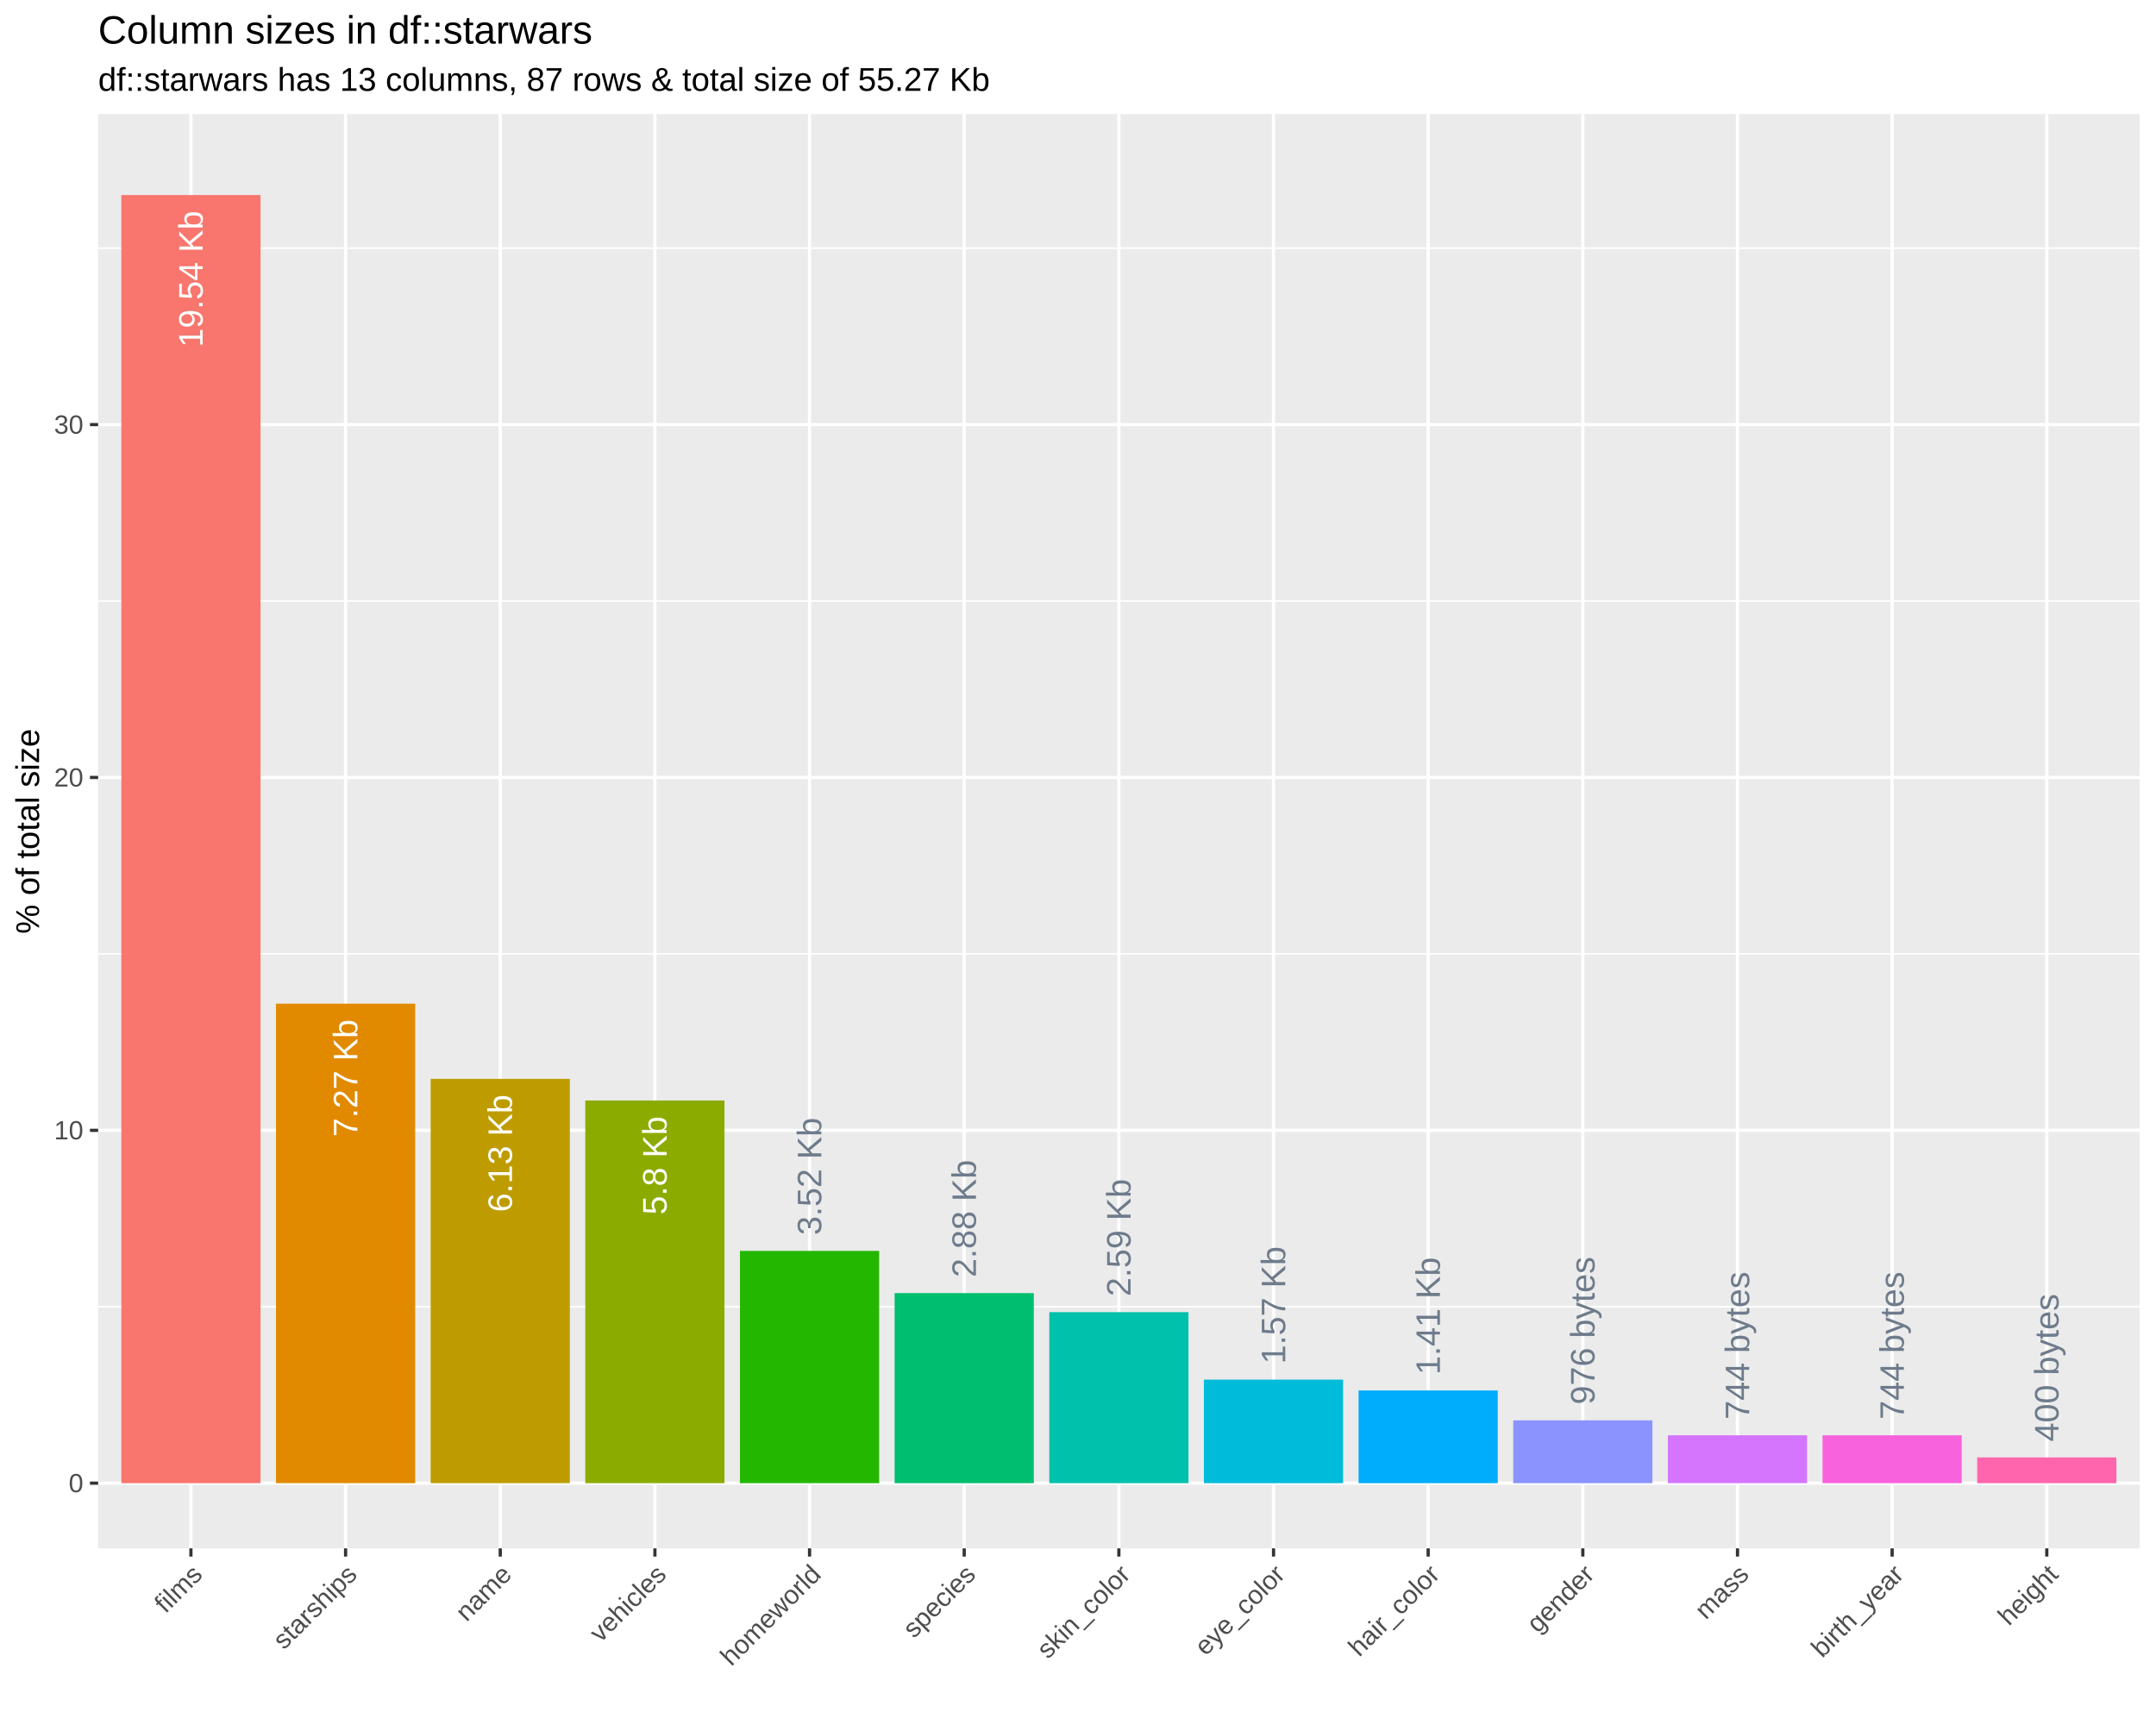
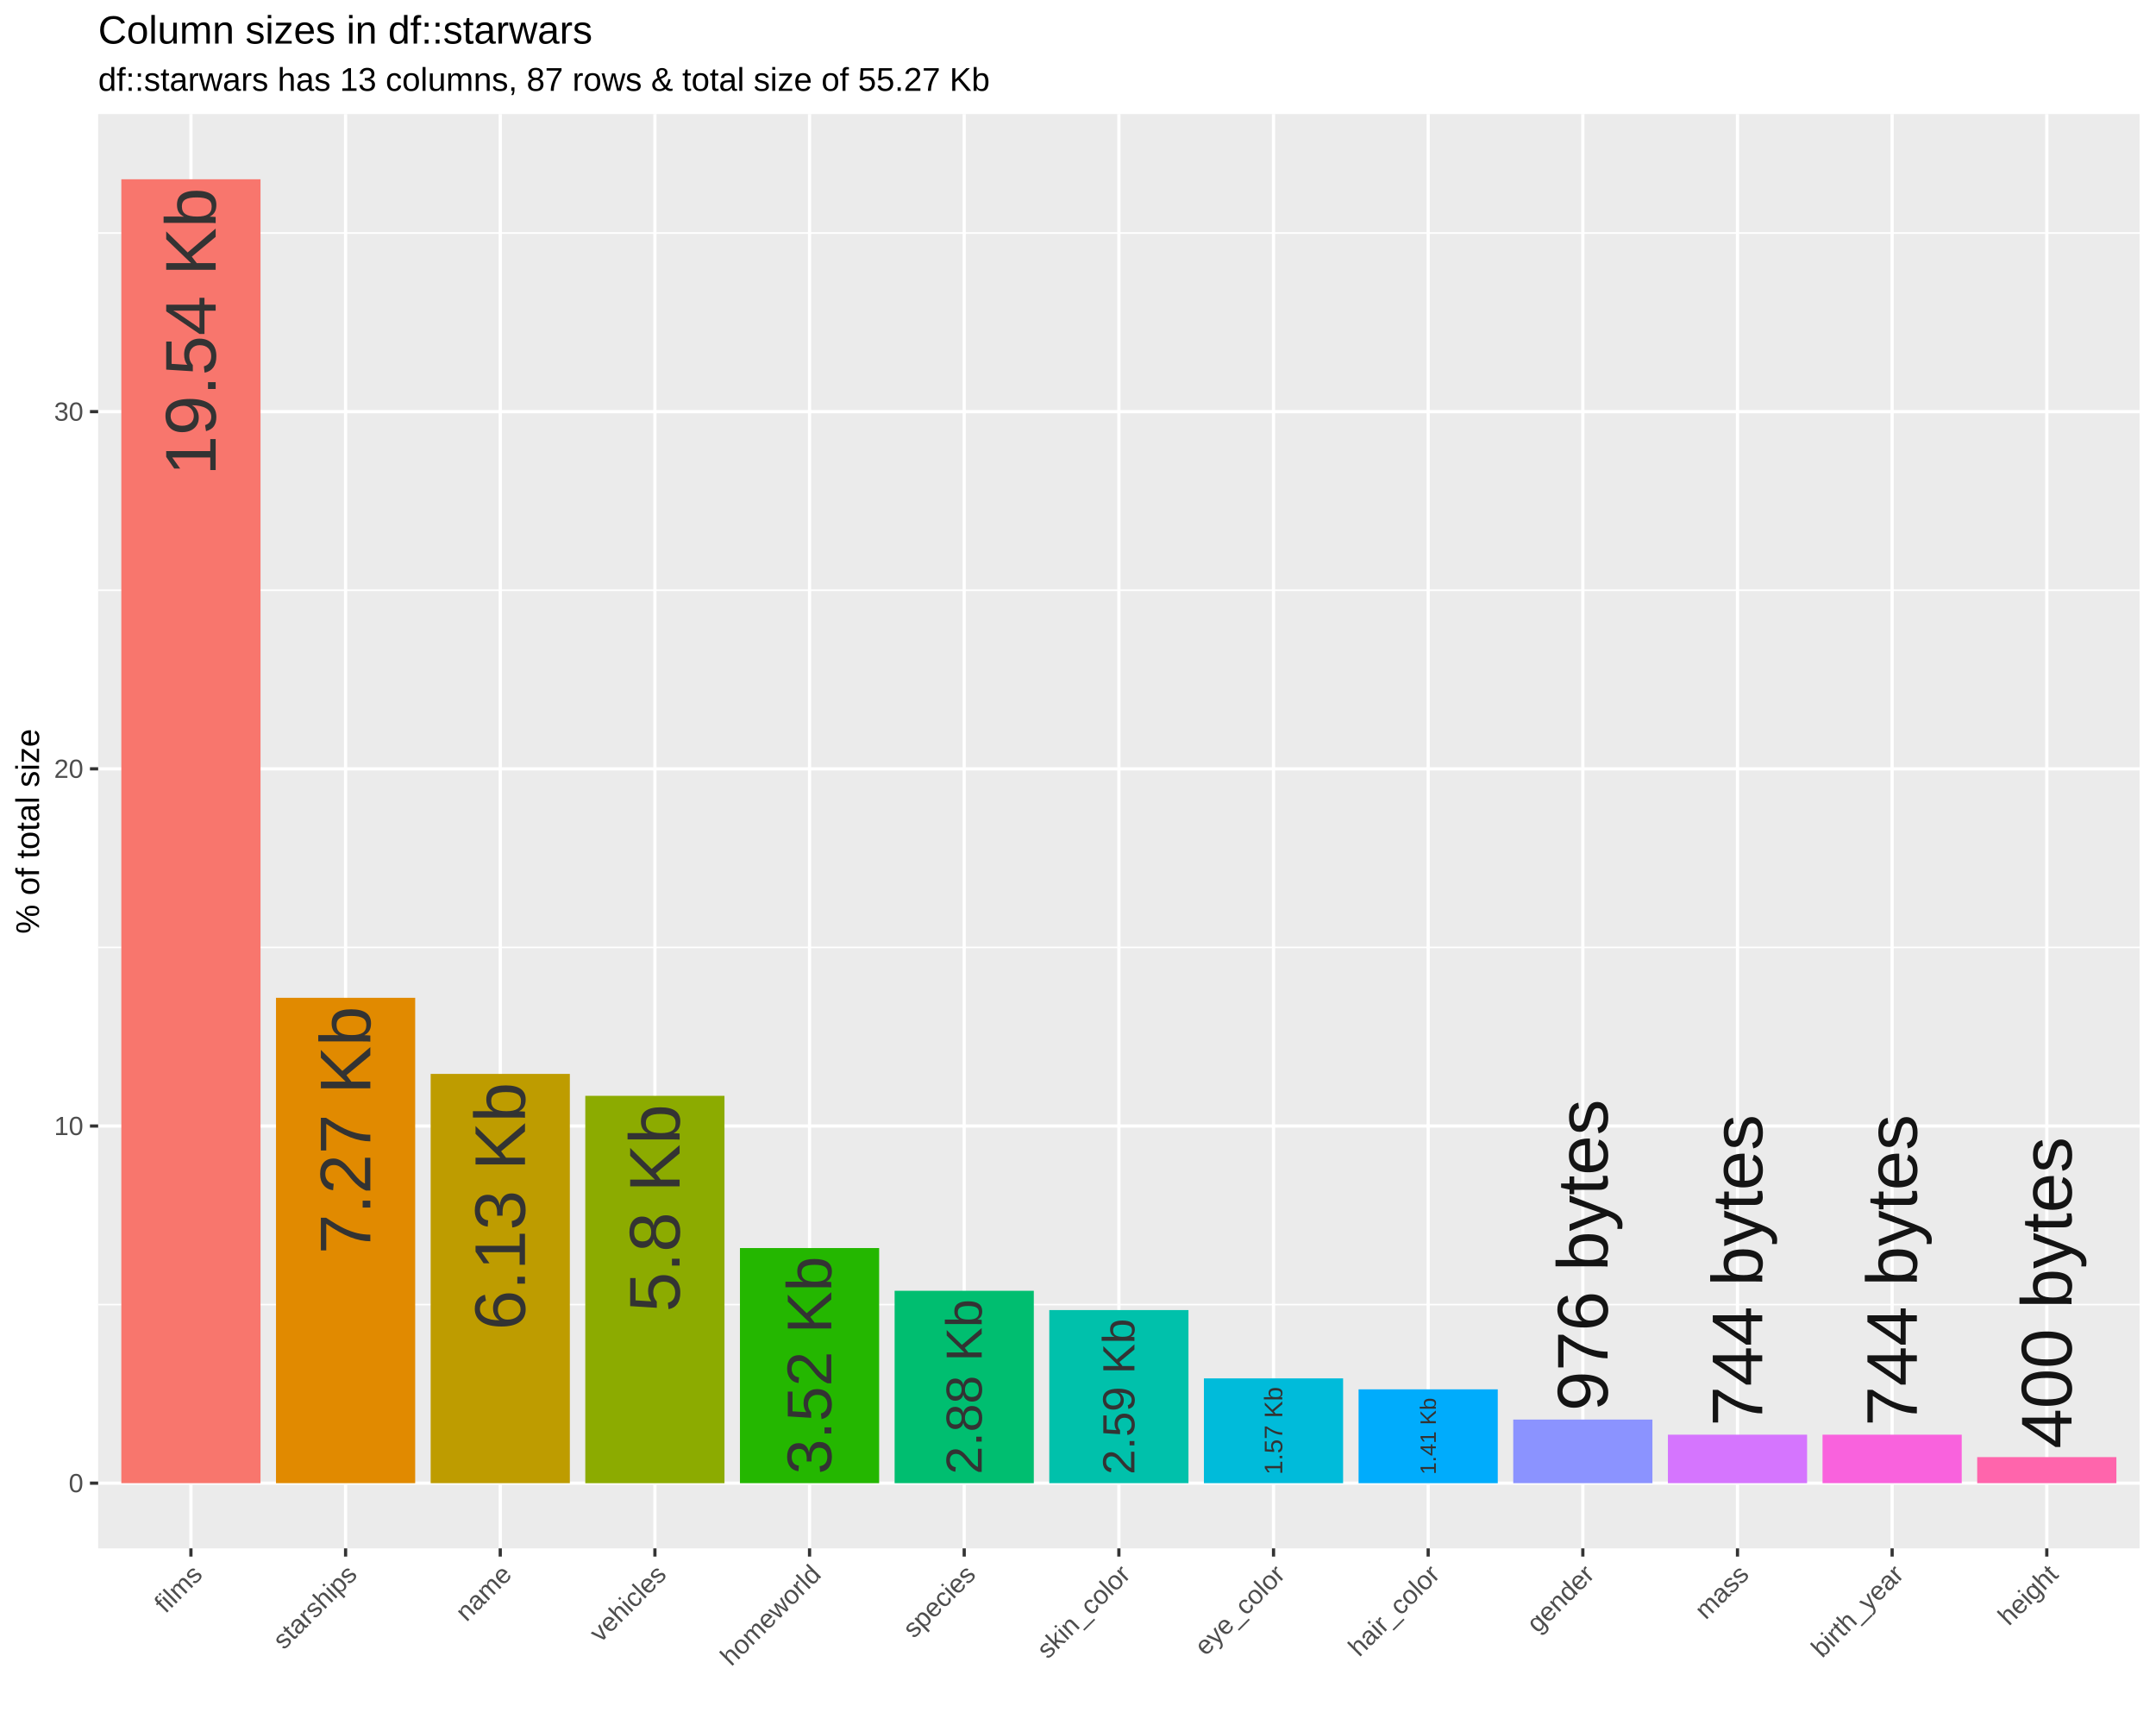
<svg xmlns="http://www.w3.org/2000/svg" viewBox="0 0 720.00 576.00">
  <defs>
    <style type="text/css">
    line, polyline, polygon, path, rect, circle {
      fill: none;
      stroke: #000000;
      stroke-linecap: round;
      stroke-linejoin: round;
      stroke-miterlimit: 10.00;
    }
  </style>
  </defs>
  <rect width="100%" height="100%" style="stroke: none; fill: #FFFFFF;" />
  <rect x="0.00" y="0.00" width="720.00" height="576.00" style="stroke-width: 1.07; stroke: #FFFFFF; fill: #FFFFFF;" />
  <defs>
    <clipPath id="cpMzIuNzh8NzE0LjUyfDUxNy4wMnwzOC4wOQ==">
      <rect x="32.78" y="38.09" width="681.74" height="478.93" />
    </clipPath>
  </defs>
  <rect x="32.78" y="38.09" width="681.74" height="478.93" style="stroke-width: 1.07; stroke: none; fill: #EBEBEB;" clip-path="url(#cpMzIuNzh8NzE0LjUyfDUxNy4wMnwzOC4wOQ==)" />
-   <polyline points="32.78,436.34 714.52,436.34 " style="stroke-width: 0.53; stroke: #FFFFFF; stroke-linecap: butt;" clip-path="url(#cpMzIuNzh8NzE0LjUyfDUxNy4wMnwzOC4wOQ==)" />
-   <polyline points="32.78,318.52 714.52,318.52 " style="stroke-width: 0.53; stroke: #FFFFFF; stroke-linecap: butt;" clip-path="url(#cpMzIuNzh8NzE0LjUyfDUxNy4wMnwzOC4wOQ==)" />
-   <polyline points="32.78,200.69 714.52,200.69 " style="stroke-width: 0.53; stroke: #FFFFFF; stroke-linecap: butt;" clip-path="url(#cpMzIuNzh8NzE0LjUyfDUxNy4wMnwzOC4wOQ==)" />
-   <polyline points="32.78,82.87 714.52,82.87 " style="stroke-width: 0.53; stroke: #FFFFFF; stroke-linecap: butt;" clip-path="url(#cpMzIuNzh8NzE0LjUyfDUxNy4wMnwzOC4wOQ==)" />
+   <polyline points="32.78,435.62 714.52,435.62 " style="stroke-width: 0.53; stroke: #FFFFFF; stroke-linecap: butt;" clip-path="url(#cpMzIuNzh8NzE0LjUyfDUxNy4wMnwzOC4wOQ==)" />
+   <polyline points="32.78,316.35 714.52,316.35 " style="stroke-width: 0.53; stroke: #FFFFFF; stroke-linecap: butt;" clip-path="url(#cpMzIuNzh8NzE0LjUyfDUxNy4wMnwzOC4wOQ==)" />
+   <polyline points="32.78,197.09 714.52,197.09 " style="stroke-width: 0.53; stroke: #FFFFFF; stroke-linecap: butt;" clip-path="url(#cpMzIuNzh8NzE0LjUyfDUxNy4wMnwzOC4wOQ==)" />
+   <polyline points="32.78,77.82 714.52,77.82 " style="stroke-width: 0.53; stroke: #FFFFFF; stroke-linecap: butt;" clip-path="url(#cpMzIuNzh8NzE0LjUyfDUxNy4wMnwzOC4wOQ==)" />
  <polyline points="32.78,495.25 714.52,495.25 " style="stroke-width: 1.07; stroke: #FFFFFF; stroke-linecap: butt;" clip-path="url(#cpMzIuNzh8NzE0LjUyfDUxNy4wMnwzOC4wOQ==)" />
-   <polyline points="32.78,377.43 714.52,377.43 " style="stroke-width: 1.07; stroke: #FFFFFF; stroke-linecap: butt;" clip-path="url(#cpMzIuNzh8NzE0LjUyfDUxNy4wMnwzOC4wOQ==)" />
-   <polyline points="32.78,259.61 714.52,259.61 " style="stroke-width: 1.07; stroke: #FFFFFF; stroke-linecap: butt;" clip-path="url(#cpMzIuNzh8NzE0LjUyfDUxNy4wMnwzOC4wOQ==)" />
-   <polyline points="32.78,141.78 714.52,141.78 " style="stroke-width: 1.07; stroke: #FFFFFF; stroke-linecap: butt;" clip-path="url(#cpMzIuNzh8NzE0LjUyfDUxNy4wMnwzOC4wOQ==)" />
+   <polyline points="32.78,375.99 714.52,375.99 " style="stroke-width: 1.07; stroke: #FFFFFF; stroke-linecap: butt;" clip-path="url(#cpMzIuNzh8NzE0LjUyfDUxNy4wMnwzOC4wOQ==)" />
+   <polyline points="32.78,256.72 714.52,256.72 " style="stroke-width: 1.07; stroke: #FFFFFF; stroke-linecap: butt;" clip-path="url(#cpMzIuNzh8NzE0LjUyfDUxNy4wMnwzOC4wOQ==)" />
+   <polyline points="32.78,137.45 714.52,137.45 " style="stroke-width: 1.07; stroke: #FFFFFF; stroke-linecap: butt;" clip-path="url(#cpMzIuNzh8NzE0LjUyfDUxNy4wMnwzOC4wOQ==)" />
  <polyline points="63.76,517.02 63.76,38.09 " style="stroke-width: 1.07; stroke: #FFFFFF; stroke-linecap: butt;" clip-path="url(#cpMzIuNzh8NzE0LjUyfDUxNy4wMnwzOC4wOQ==)" />
  <polyline points="115.41,517.02 115.41,38.09 " style="stroke-width: 1.07; stroke: #FFFFFF; stroke-linecap: butt;" clip-path="url(#cpMzIuNzh8NzE0LjUyfDUxNy4wMnwzOC4wOQ==)" />
  <polyline points="167.06,517.02 167.06,38.09 " style="stroke-width: 1.07; stroke: #FFFFFF; stroke-linecap: butt;" clip-path="url(#cpMzIuNzh8NzE0LjUyfDUxNy4wMnwzOC4wOQ==)" />
  <polyline points="218.71,517.02 218.71,38.09 " style="stroke-width: 1.07; stroke: #FFFFFF; stroke-linecap: butt;" clip-path="url(#cpMzIuNzh8NzE0LjUyfDUxNy4wMnwzOC4wOQ==)" />
  <polyline points="270.35,517.02 270.35,38.09 " style="stroke-width: 1.07; stroke: #FFFFFF; stroke-linecap: butt;" clip-path="url(#cpMzIuNzh8NzE0LjUyfDUxNy4wMnwzOC4wOQ==)" />
  <polyline points="322.00,517.02 322.00,38.09 " style="stroke-width: 1.07; stroke: #FFFFFF; stroke-linecap: butt;" clip-path="url(#cpMzIuNzh8NzE0LjUyfDUxNy4wMnwzOC4wOQ==)" />
  <polyline points="373.65,517.02 373.65,38.09 " style="stroke-width: 1.07; stroke: #FFFFFF; stroke-linecap: butt;" clip-path="url(#cpMzIuNzh8NzE0LjUyfDUxNy4wMnwzOC4wOQ==)" />
  <polyline points="425.30,517.02 425.30,38.09 " style="stroke-width: 1.07; stroke: #FFFFFF; stroke-linecap: butt;" clip-path="url(#cpMzIuNzh8NzE0LjUyfDUxNy4wMnwzOC4wOQ==)" />
  <polyline points="476.94,517.02 476.94,38.09 " style="stroke-width: 1.07; stroke: #FFFFFF; stroke-linecap: butt;" clip-path="url(#cpMzIuNzh8NzE0LjUyfDUxNy4wMnwzOC4wOQ==)" />
  <polyline points="528.59,517.02 528.59,38.09 " style="stroke-width: 1.07; stroke: #FFFFFF; stroke-linecap: butt;" clip-path="url(#cpMzIuNzh8NzE0LjUyfDUxNy4wMnwzOC4wOQ==)" />
  <polyline points="580.24,517.02 580.24,38.09 " style="stroke-width: 1.07; stroke: #FFFFFF; stroke-linecap: butt;" clip-path="url(#cpMzIuNzh8NzE0LjUyfDUxNy4wMnwzOC4wOQ==)" />
  <polyline points="631.88,517.02 631.88,38.09 " style="stroke-width: 1.07; stroke: #FFFFFF; stroke-linecap: butt;" clip-path="url(#cpMzIuNzh8NzE0LjUyfDUxNy4wMnwzOC4wOQ==)" />
  <polyline points="683.53,517.02 683.53,38.09 " style="stroke-width: 1.07; stroke: #FFFFFF; stroke-linecap: butt;" clip-path="url(#cpMzIuNzh8NzE0LjUyfDUxNy4wMnwzOC4wOQ==)" />
-   <rect x="40.52" y="65.13" width="46.48" height="430.12" style="stroke-width: 1.07; stroke: none; stroke-linecap: square; stroke-linejoin: miter; fill: #F8766D;" clip-path="url(#cpMzIuNzh8NzE0LjUyfDUxNy4wMnwzOC4wOQ==)" />
-   <rect x="92.17" y="335.14" width="46.48" height="160.11" style="stroke-width: 1.07; stroke: none; stroke-linecap: square; stroke-linejoin: miter; fill: #E18A00;" clip-path="url(#cpMzIuNzh8NzE0LjUyfDUxNy4wMnwzOC4wOQ==)" />
-   <rect x="143.82" y="360.25" width="46.48" height="135.00" style="stroke-width: 1.07; stroke: none; stroke-linecap: square; stroke-linejoin: miter; fill: #BE9C00;" clip-path="url(#cpMzIuNzh8NzE0LjUyfDUxNy4wMnwzOC4wOQ==)" />
-   <rect x="195.46" y="367.47" width="46.48" height="127.78" style="stroke-width: 1.07; stroke: none; stroke-linecap: square; stroke-linejoin: miter; fill: #8CAB00;" clip-path="url(#cpMzIuNzh8NzE0LjUyfDUxNy4wMnwzOC4wOQ==)" />
-   <rect x="247.11" y="417.69" width="46.48" height="77.56" style="stroke-width: 1.07; stroke: none; stroke-linecap: square; stroke-linejoin: miter; fill: #24B700;" clip-path="url(#cpMzIuNzh8NzE0LjUyfDUxNy4wMnwzOC4wOQ==)" />
-   <rect x="298.76" y="431.79" width="46.48" height="63.46" style="stroke-width: 1.07; stroke: none; stroke-linecap: square; stroke-linejoin: miter; fill: #00BE70;" clip-path="url(#cpMzIuNzh8NzE0LjUyfDUxNy4wMnwzOC4wOQ==)" />
-   <rect x="350.41" y="438.15" width="46.48" height="57.10" style="stroke-width: 1.07; stroke: none; stroke-linecap: square; stroke-linejoin: miter; fill: #00C1AB;" clip-path="url(#cpMzIuNzh8NzE0LjUyfDUxNy4wMnwzOC4wOQ==)" />
-   <rect x="402.05" y="460.68" width="46.48" height="34.57" style="stroke-width: 1.07; stroke: none; stroke-linecap: square; stroke-linejoin: miter; fill: #00BBDA;" clip-path="url(#cpMzIuNzh8NzE0LjUyfDUxNy4wMnwzOC4wOQ==)" />
-   <rect x="453.70" y="464.29" width="46.48" height="30.96" style="stroke-width: 1.07; stroke: none; stroke-linecap: square; stroke-linejoin: miter; fill: #00ACFC;" clip-path="url(#cpMzIuNzh8NzE0LjUyfDUxNy4wMnwzOC4wOQ==)" />
-   <rect x="505.35" y="474.27" width="46.48" height="20.98" style="stroke-width: 1.07; stroke: none; stroke-linecap: square; stroke-linejoin: miter; fill: #8B93FF;" clip-path="url(#cpMzIuNzh8NzE0LjUyfDUxNy4wMnwzOC4wOQ==)" />
-   <rect x="557.00" y="479.26" width="46.48" height="15.99" style="stroke-width: 1.07; stroke: none; stroke-linecap: square; stroke-linejoin: miter; fill: #D575FE;" clip-path="url(#cpMzIuNzh8NzE0LjUyfDUxNy4wMnwzOC4wOQ==)" />
-   <rect x="608.64" y="479.26" width="46.48" height="15.99" style="stroke-width: 1.07; stroke: none; stroke-linecap: square; stroke-linejoin: miter; fill: #F962DD;" clip-path="url(#cpMzIuNzh8NzE0LjUyfDUxNy4wMnwzOC4wOQ==)" />
-   <rect x="660.29" y="486.65" width="46.48" height="8.60" style="stroke-width: 1.07; stroke: none; stroke-linecap: square; stroke-linejoin: miter; fill: #FF65AC;" clip-path="url(#cpMzIuNzh8NzE0LjUyfDUxNy4wMnwzOC4wOQ==)" />
+   <rect x="40.52" y="59.86" width="46.48" height="435.39" style="stroke-width: 1.07; stroke: none; stroke-linecap: square; stroke-linejoin: miter; fill: #F8766D;" clip-path="url(#cpMzIuNzh8NzE0LjUyfDUxNy4wMnwzOC4wOQ==)" />
+   <rect x="92.17" y="333.18" width="46.48" height="162.07" style="stroke-width: 1.07; stroke: none; stroke-linecap: square; stroke-linejoin: miter; fill: #E18A00;" clip-path="url(#cpMzIuNzh8NzE0LjUyfDUxNy4wMnwzOC4wOQ==)" />
+   <rect x="143.82" y="358.59" width="46.48" height="136.66" style="stroke-width: 1.07; stroke: none; stroke-linecap: square; stroke-linejoin: miter; fill: #BE9C00;" clip-path="url(#cpMzIuNzh8NzE0LjUyfDUxNy4wMnwzOC4wOQ==)" />
+   <rect x="195.46" y="365.91" width="46.48" height="129.35" style="stroke-width: 1.07; stroke: none; stroke-linecap: square; stroke-linejoin: miter; fill: #8CAB00;" clip-path="url(#cpMzIuNzh8NzE0LjUyfDUxNy4wMnwzOC4wOQ==)" />
+   <rect x="247.11" y="416.74" width="46.48" height="78.51" style="stroke-width: 1.07; stroke: none; stroke-linecap: square; stroke-linejoin: miter; fill: #24B700;" clip-path="url(#cpMzIuNzh8NzE0LjUyfDUxNy4wMnwzOC4wOQ==)" />
+   <rect x="298.76" y="431.01" width="46.48" height="64.24" style="stroke-width: 1.07; stroke: none; stroke-linecap: square; stroke-linejoin: miter; fill: #00BE70;" clip-path="url(#cpMzIuNzh8NzE0LjUyfDUxNy4wMnwzOC4wOQ==)" />
+   <rect x="350.41" y="437.45" width="46.48" height="57.80" style="stroke-width: 1.07; stroke: none; stroke-linecap: square; stroke-linejoin: miter; fill: #00C1AB;" clip-path="url(#cpMzIuNzh8NzE0LjUyfDUxNy4wMnwzOC4wOQ==)" />
+   <rect x="402.05" y="460.26" width="46.48" height="34.99" style="stroke-width: 1.07; stroke: none; stroke-linecap: square; stroke-linejoin: miter; fill: #00BBDA;" clip-path="url(#cpMzIuNzh8NzE0LjUyfDUxNy4wMnwzOC4wOQ==)" />
+   <rect x="453.70" y="463.92" width="46.48" height="31.34" style="stroke-width: 1.07; stroke: none; stroke-linecap: square; stroke-linejoin: miter; fill: #00ACFC;" clip-path="url(#cpMzIuNzh8NzE0LjUyfDUxNy4wMnwzOC4wOQ==)" />
+   <rect x="505.35" y="474.01" width="46.48" height="21.24" style="stroke-width: 1.07; stroke: none; stroke-linecap: square; stroke-linejoin: miter; fill: #8B93FF;" clip-path="url(#cpMzIuNzh8NzE0LjUyfDUxNy4wMnwzOC4wOQ==)" />
+   <rect x="557.00" y="479.06" width="46.48" height="16.19" style="stroke-width: 1.07; stroke: none; stroke-linecap: square; stroke-linejoin: miter; fill: #D575FE;" clip-path="url(#cpMzIuNzh8NzE0LjUyfDUxNy4wMnwzOC4wOQ==)" />
+   <rect x="608.64" y="479.06" width="46.48" height="16.19" style="stroke-width: 1.07; stroke: none; stroke-linecap: square; stroke-linejoin: miter; fill: #F962DD;" clip-path="url(#cpMzIuNzh8NzE0LjUyfDUxNy4wMnwzOC4wOQ==)" />
+   <rect x="660.29" y="486.55" width="46.48" height="8.70" style="stroke-width: 1.07; stroke: none; stroke-linecap: square; stroke-linejoin: miter; fill: #FF65AC;" clip-path="url(#cpMzIuNzh8NzE0LjUyfDUxNy4wMnwzOC4wOQ==)" />
  <g clip-path="url(#cpMzIuNzh8NzE0LjUyfDUxNy4wMnwzOC4wOQ==)">
-     <text transform="translate(67.68,115.95) rotate(-90)" style="font-size: 11.38px; fill: #FFFFFF; font-family: Liberation Sans;" textLength="45.55px" lengthAdjust="spacingAndGlyphs">19.54 Kb</text>
+     <text transform="translate(72.02,158.78) rotate(-90)" style="font-size: 24.00px; fill: #333333; font-family: Liberation Sans;" textLength="96.08px" lengthAdjust="spacingAndGlyphs">19.54 Kb</text>
  </g>
  <g clip-path="url(#cpMzIuNzh8NzE0LjUyfDUxNy4wMnwzOC4wOQ==)">
-     <text transform="translate(119.33,379.63) rotate(-90)" style="font-size: 11.38px; fill: #FFFFFF; font-family: Liberation Sans;" textLength="39.22px" lengthAdjust="spacingAndGlyphs">7.27 Kb</text>
+     <text transform="translate(123.67,418.75) rotate(-90)" style="font-size: 24.00px; fill: #333333; font-family: Liberation Sans;" textLength="82.73px" lengthAdjust="spacingAndGlyphs">7.27 Kb</text>
  </g>
  <g clip-path="url(#cpMzIuNzh8NzE0LjUyfDUxNy4wMnwzOC4wOQ==)">
-     <text transform="translate(170.97,404.74) rotate(-90)" style="font-size: 11.38px; fill: #FFFFFF; font-family: Liberation Sans;" textLength="39.22px" lengthAdjust="spacingAndGlyphs">6.13 Kb</text>
+     <text transform="translate(175.32,444.16) rotate(-90)" style="font-size: 24.00px; fill: #333333; font-family: Liberation Sans;" textLength="82.73px" lengthAdjust="spacingAndGlyphs">6.13 Kb</text>
  </g>
  <g clip-path="url(#cpMzIuNzh8NzE0LjUyfDUxNy4wMnwzOC4wOQ==)">
-     <text transform="translate(222.62,405.63) rotate(-90)" style="font-size: 11.38px; fill: #FFFFFF; font-family: Liberation Sans;" textLength="32.89px" lengthAdjust="spacingAndGlyphs">5.8 Kb</text>
+     <text transform="translate(226.96,438.13) rotate(-90)" style="font-size: 24.00px; fill: #333333; font-family: Liberation Sans;" textLength="69.39px" lengthAdjust="spacingAndGlyphs">5.8 Kb</text>
  </g>
  <g clip-path="url(#cpMzIuNzh8NzE0LjUyfDUxNy4wMnwzOC4wOQ==)">
-     <text transform="translate(274.27,412.42) rotate(-90)" style="font-size: 11.38px; fill: #6E7B8B; font-family: Liberation Sans;" textLength="39.22px" lengthAdjust="spacingAndGlyphs">3.52 Kb</text>
+     <text transform="translate(277.61,492.31) rotate(-90)" style="font-size: 21.12px; fill: #333333; font-family: Liberation Sans;" textLength="72.73px" lengthAdjust="spacingAndGlyphs">3.52 Kb</text>
  </g>
  <g clip-path="url(#cpMzIuNzh8NzE0LjUyfDUxNy4wMnwzOC4wOQ==)">
-     <text transform="translate(325.91,426.52) rotate(-90)" style="font-size: 11.38px; fill: #6E7B8B; font-family: Liberation Sans;" textLength="39.22px" lengthAdjust="spacingAndGlyphs">2.88 Kb</text>
+     <text transform="translate(327.84,492.35) rotate(-90)" style="font-size: 16.98px; fill: #333333; font-family: Liberation Sans;" textLength="58.50px" lengthAdjust="spacingAndGlyphs">2.88 Kb</text>
  </g>
  <g clip-path="url(#cpMzIuNzh8NzE0LjUyfDUxNy4wMnwzOC4wOQ==)">
-     <text transform="translate(377.56,432.89) rotate(-90)" style="font-size: 11.38px; fill: #6E7B8B; font-family: Liberation Sans;" textLength="39.22px" lengthAdjust="spacingAndGlyphs">2.59 Kb</text>
+     <text transform="translate(378.84,492.40) rotate(-90)" style="font-size: 15.11px; fill: #333333; font-family: Liberation Sans;" textLength="52.11px" lengthAdjust="spacingAndGlyphs">2.59 Kb</text>
  </g>
  <g clip-path="url(#cpMzIuNzh8NzE0LjUyfDUxNy4wMnwzOC4wOQ==)">
-     <text transform="translate(429.21,455.41) rotate(-90)" style="font-size: 11.38px; fill: #6E7B8B; font-family: Liberation Sans;" textLength="39.22px" lengthAdjust="spacingAndGlyphs">1.57 Kb</text>
+     <text transform="translate(428.22,492.42) rotate(-90)" style="font-size: 8.50px; fill: #333333; font-family: Liberation Sans;" textLength="29.33px" lengthAdjust="spacingAndGlyphs">1.57 Kb</text>
  </g>
  <g clip-path="url(#cpMzIuNzh8NzE0LjUyfDUxNy4wMnwzOC4wOQ==)">
-     <text transform="translate(480.86,459.03) rotate(-90)" style="font-size: 11.38px; fill: #6E7B8B; font-family: Liberation Sans;" textLength="39.22px" lengthAdjust="spacingAndGlyphs">1.41 Kb</text>
+     <text transform="translate(479.50,492.39) rotate(-90)" style="font-size: 7.44px; fill: #333333; font-family: Liberation Sans;" textLength="25.64px" lengthAdjust="spacingAndGlyphs">1.41 Kb</text>
  </g>
  <g clip-path="url(#cpMzIuNzh8NzE0LjUyfDUxNy4wMnwzOC4wOQ==)">
-     <text transform="translate(532.50,469.00) rotate(-90)" style="font-size: 11.38px; fill: #6E7B8B; font-family: Liberation Sans;" textLength="49.33px" lengthAdjust="spacingAndGlyphs">976 bytes</text>
+     <text transform="translate(536.85,471.18) rotate(-90)" style="font-size: 24.00px; fill: #141414; font-family: Liberation Sans;" textLength="104.06px" lengthAdjust="spacingAndGlyphs">976 bytes</text>
  </g>
  <g clip-path="url(#cpMzIuNzh8NzE0LjUyfDUxNy4wMnwzOC4wOQ==)">
-     <text transform="translate(584.15,473.99) rotate(-90)" style="font-size: 11.38px; fill: #6E7B8B; font-family: Liberation Sans;" textLength="49.33px" lengthAdjust="spacingAndGlyphs">744 bytes</text>
+     <text transform="translate(588.50,476.23) rotate(-90)" style="font-size: 24.00px; fill: #141414; font-family: Liberation Sans;" textLength="104.06px" lengthAdjust="spacingAndGlyphs">744 bytes</text>
  </g>
  <g clip-path="url(#cpMzIuNzh8NzE0LjUyfDUxNy4wMnwzOC4wOQ==)">
-     <text transform="translate(635.80,473.99) rotate(-90)" style="font-size: 11.38px; fill: #6E7B8B; font-family: Liberation Sans;" textLength="49.33px" lengthAdjust="spacingAndGlyphs">744 bytes</text>
+     <text transform="translate(640.14,476.23) rotate(-90)" style="font-size: 24.00px; fill: #141414; font-family: Liberation Sans;" textLength="104.06px" lengthAdjust="spacingAndGlyphs">744 bytes</text>
  </g>
  <g clip-path="url(#cpMzIuNzh8NzE0LjUyfDUxNy4wMnwzOC4wOQ==)">
-     <text transform="translate(687.45,481.38) rotate(-90)" style="font-size: 11.38px; fill: #6E7B8B; font-family: Liberation Sans;" textLength="49.33px" lengthAdjust="spacingAndGlyphs">400 bytes</text>
+     <text transform="translate(691.79,483.71) rotate(-90)" style="font-size: 24.00px; fill: #141414; font-family: Liberation Sans;" textLength="104.06px" lengthAdjust="spacingAndGlyphs">400 bytes</text>
  </g>
  <defs>
    <clipPath id="cpMC4wMHw3MjAuMDB8NTc2LjAwfDAuMDA=">
      <rect x="0.00" y="0.00" width="720.00" height="576.00" />
    </clipPath>
  </defs>
  <g clip-path="url(#cpMC4wMHw3MjAuMDB8NTc2LjAwfDAuMDA=)">
    <text x="22.95" y="498.27" style="font-size: 8.80px; fill: #4D4D4D; font-family: Liberation Sans;" textLength="4.89px" lengthAdjust="spacingAndGlyphs">0</text>
  </g>
  <g clip-path="url(#cpMC4wMHw3MjAuMDB8NTc2LjAwfDAuMDA=)">
-     <text x="18.06" y="380.45" style="font-size: 8.80px; fill: #4D4D4D; font-family: Liberation Sans;" textLength="9.78px" lengthAdjust="spacingAndGlyphs">10</text>
+     <text x="18.06" y="379.01" style="font-size: 8.80px; fill: #4D4D4D; font-family: Liberation Sans;" textLength="9.78px" lengthAdjust="spacingAndGlyphs">10</text>
  </g>
  <g clip-path="url(#cpMC4wMHw3MjAuMDB8NTc2LjAwfDAuMDA=)">
-     <text x="18.06" y="262.63" style="font-size: 8.80px; fill: #4D4D4D; font-family: Liberation Sans;" textLength="9.78px" lengthAdjust="spacingAndGlyphs">20</text>
+     <text x="18.06" y="259.74" style="font-size: 8.80px; fill: #4D4D4D; font-family: Liberation Sans;" textLength="9.78px" lengthAdjust="spacingAndGlyphs">20</text>
  </g>
  <g clip-path="url(#cpMC4wMHw3MjAuMDB8NTc2LjAwfDAuMDA=)">
-     <text x="18.06" y="144.81" style="font-size: 8.80px; fill: #4D4D4D; font-family: Liberation Sans;" textLength="9.78px" lengthAdjust="spacingAndGlyphs">30</text>
+     <text x="18.06" y="140.48" style="font-size: 8.80px; fill: #4D4D4D; font-family: Liberation Sans;" textLength="9.78px" lengthAdjust="spacingAndGlyphs">30</text>
  </g>
  <polyline points="30.04,495.25 32.78,495.25 " style="stroke-width: 1.07; stroke: #333333; stroke-linecap: butt;" clip-path="url(#cpMC4wMHw3MjAuMDB8NTc2LjAwfDAuMDA=)" />
-   <polyline points="30.04,377.43 32.78,377.43 " style="stroke-width: 1.07; stroke: #333333; stroke-linecap: butt;" clip-path="url(#cpMC4wMHw3MjAuMDB8NTc2LjAwfDAuMDA=)" />
-   <polyline points="30.04,259.61 32.78,259.61 " style="stroke-width: 1.07; stroke: #333333; stroke-linecap: butt;" clip-path="url(#cpMC4wMHw3MjAuMDB8NTc2LjAwfDAuMDA=)" />
-   <polyline points="30.04,141.78 32.78,141.78 " style="stroke-width: 1.07; stroke: #333333; stroke-linecap: butt;" clip-path="url(#cpMC4wMHw3MjAuMDB8NTc2LjAwfDAuMDA=)" />
+   <polyline points="30.04,375.99 32.78,375.99 " style="stroke-width: 1.07; stroke: #333333; stroke-linecap: butt;" clip-path="url(#cpMC4wMHw3MjAuMDB8NTc2LjAwfDAuMDA=)" />
+   <polyline points="30.04,256.72 32.78,256.72 " style="stroke-width: 1.07; stroke: #333333; stroke-linecap: butt;" clip-path="url(#cpMC4wMHw3MjAuMDB8NTc2LjAwfDAuMDA=)" />
+   <polyline points="30.04,137.45 32.78,137.45 " style="stroke-width: 1.07; stroke: #333333; stroke-linecap: butt;" clip-path="url(#cpMC4wMHw3MjAuMDB8NTc2LjAwfDAuMDA=)" />
  <polyline points="63.76,519.76 63.76,517.02 " style="stroke-width: 1.07; stroke: #333333; stroke-linecap: butt;" clip-path="url(#cpMC4wMHw3MjAuMDB8NTc2LjAwfDAuMDA=)" />
  <polyline points="115.41,519.76 115.41,517.02 " style="stroke-width: 1.07; stroke: #333333; stroke-linecap: butt;" clip-path="url(#cpMC4wMHw3MjAuMDB8NTc2LjAwfDAuMDA=)" />
  <polyline points="167.06,519.76 167.06,517.02 " style="stroke-width: 1.07; stroke: #333333; stroke-linecap: butt;" clip-path="url(#cpMC4wMHw3MjAuMDB8NTc2LjAwfDAuMDA=)" />
  <polyline points="218.71,519.76 218.71,517.02 " style="stroke-width: 1.07; stroke: #333333; stroke-linecap: butt;" clip-path="url(#cpMC4wMHw3MjAuMDB8NTc2LjAwfDAuMDA=)" />
  <polyline points="270.35,519.76 270.35,517.02 " style="stroke-width: 1.07; stroke: #333333; stroke-linecap: butt;" clip-path="url(#cpMC4wMHw3MjAuMDB8NTc2LjAwfDAuMDA=)" />
  <polyline points="322.00,519.76 322.00,517.02 " style="stroke-width: 1.07; stroke: #333333; stroke-linecap: butt;" clip-path="url(#cpMC4wMHw3MjAuMDB8NTc2LjAwfDAuMDA=)" />
  <polyline points="373.65,519.76 373.65,517.02 " style="stroke-width: 1.07; stroke: #333333; stroke-linecap: butt;" clip-path="url(#cpMC4wMHw3MjAuMDB8NTc2LjAwfDAuMDA=)" />
  <polyline points="425.30,519.76 425.30,517.02 " style="stroke-width: 1.07; stroke: #333333; stroke-linecap: butt;" clip-path="url(#cpMC4wMHw3MjAuMDB8NTc2LjAwfDAuMDA=)" />
  <polyline points="476.94,519.76 476.94,517.02 " style="stroke-width: 1.07; stroke: #333333; stroke-linecap: butt;" clip-path="url(#cpMC4wMHw3MjAuMDB8NTc2LjAwfDAuMDA=)" />
  <polyline points="528.59,519.76 528.59,517.02 " style="stroke-width: 1.07; stroke: #333333; stroke-linecap: butt;" clip-path="url(#cpMC4wMHw3MjAuMDB8NTc2LjAwfDAuMDA=)" />
  <polyline points="580.24,519.76 580.24,517.02 " style="stroke-width: 1.07; stroke: #333333; stroke-linecap: butt;" clip-path="url(#cpMC4wMHw3MjAuMDB8NTc2LjAwfDAuMDA=)" />
  <polyline points="631.88,519.76 631.88,517.02 " style="stroke-width: 1.07; stroke: #333333; stroke-linecap: butt;" clip-path="url(#cpMC4wMHw3MjAuMDB8NTc2LjAwfDAuMDA=)" />
  <polyline points="683.53,519.76 683.53,517.02 " style="stroke-width: 1.07; stroke: #333333; stroke-linecap: butt;" clip-path="url(#cpMC4wMHw3MjAuMDB8NTc2LjAwfDAuMDA=)" />
  <g clip-path="url(#cpMC4wMHw3MjAuMDB8NTc2LjAwfDAuMDA=)">
    <text transform="translate(55.26,539.01) rotate(-45)" style="font-size: 8.80px; fill: #4D4D4D; font-family: Liberation Sans;" textLength="18.08px" lengthAdjust="spacingAndGlyphs">films</text>
  </g>
  <g clip-path="url(#cpMC4wMHw3MjAuMDB8NTc2LjAwfDAuMDA=)">
    <text transform="translate(94.79,551.12) rotate(-45)" style="font-size: 8.80px; fill: #4D4D4D; font-family: Liberation Sans;" textLength="35.20px" lengthAdjust="spacingAndGlyphs">starships</text>
  </g>
  <g clip-path="url(#cpMC4wMHw3MjAuMDB8NTc2LjAwfDAuMDA=)">
    <text transform="translate(155.78,541.78) rotate(-45)" style="font-size: 8.80px; fill: #4D4D4D; font-family: Liberation Sans;" textLength="22.00px" lengthAdjust="spacingAndGlyphs">name</text>
  </g>
  <g clip-path="url(#cpMC4wMHw3MjAuMDB8NTc2LjAwfDAuMDA=)">
    <text transform="translate(200.50,548.71) rotate(-45)" style="font-size: 8.80px; fill: #4D4D4D; font-family: Liberation Sans;" textLength="31.80px" lengthAdjust="spacingAndGlyphs">vehicles</text>
  </g>
  <g clip-path="url(#cpMC4wMHw3MjAuMDB8NTc2LjAwfDAuMDA=)">
    <text transform="translate(244.21,556.64) rotate(-45)" style="font-size: 8.80px; fill: #4D4D4D; font-family: Liberation Sans;" textLength="43.02px" lengthAdjust="spacingAndGlyphs">homeworld</text>
  </g>
  <g clip-path="url(#cpMC4wMHw3MjAuMDB8NTc2LjAwfDAuMDA=)">
    <text transform="translate(305.17,547.33) rotate(-45)" style="font-size: 8.80px; fill: #4D4D4D; font-family: Liberation Sans;" textLength="29.84px" lengthAdjust="spacingAndGlyphs">species</text>
  </g>
  <g clip-path="url(#cpMC4wMHw3MjAuMDB8NTc2LjAwfDAuMDA=)">
    <text transform="translate(349.92,554.24) rotate(-45)" style="font-size: 8.80px; fill: #4D4D4D; font-family: Liberation Sans;" textLength="39.61px" lengthAdjust="spacingAndGlyphs">skin_color</text>
  </g>
  <g clip-path="url(#cpMC4wMHw3MjAuMDB8NTc2LjAwfDAuMDA=)">
    <text transform="translate(402.60,553.20) rotate(-45)" style="font-size: 8.80px; fill: #4D4D4D; font-family: Liberation Sans;" textLength="38.14px" lengthAdjust="spacingAndGlyphs">eye_color</text>
  </g>
  <g clip-path="url(#cpMC4wMHw3MjAuMDB8NTc2LjAwfDAuMDA=)">
    <text transform="translate(453.92,553.53) rotate(-45)" style="font-size: 8.80px; fill: #4D4D4D; font-family: Liberation Sans;" textLength="38.61px" lengthAdjust="spacingAndGlyphs">hair_color</text>
  </g>
  <g clip-path="url(#cpMC4wMHw3MjAuMDB8NTc2LjAwfDAuMDA=)">
    <text transform="translate(513.51,545.58) rotate(-45)" style="font-size: 8.80px; fill: #4D4D4D; font-family: Liberation Sans;" textLength="27.38px" lengthAdjust="spacingAndGlyphs">gender</text>
  </g>
  <g clip-path="url(#cpMC4wMHw3MjAuMDB8NTc2LjAwfDAuMDA=)">
    <text transform="translate(569.64,541.10) rotate(-45)" style="font-size: 8.80px; fill: #4D4D4D; font-family: Liberation Sans;" textLength="21.03px" lengthAdjust="spacingAndGlyphs">mass</text>
  </g>
  <g clip-path="url(#cpMC4wMHw3MjAuMDB8NTc2LjAwfDAuMDA=)">
    <text transform="translate(608.52,553.87) rotate(-45)" style="font-size: 8.80px; fill: #4D4D4D; font-family: Liberation Sans;" textLength="39.09px" lengthAdjust="spacingAndGlyphs">birth_year</text>
  </g>
  <g clip-path="url(#cpMC4wMHw3MjAuMDB8NTc2LjAwfDAuMDA=)">
    <text transform="translate(670.87,543.17) rotate(-45)" style="font-size: 8.80px; fill: #4D4D4D; font-family: Liberation Sans;" textLength="23.95px" lengthAdjust="spacingAndGlyphs">height</text>
  </g>
  <g clip-path="url(#cpMC4wMHw3MjAuMDB8NTc2LjAwfDAuMDA=)">
    <text transform="translate(13.04,311.82) rotate(-90)" style="font-size: 11.00px; font-family: Liberation Sans;" textLength="68.53px" lengthAdjust="spacingAndGlyphs">% of total size</text>
  </g>
  <g clip-path="url(#cpMC4wMHw3MjAuMDB8NTc2LjAwfDAuMDA=)">
    <text x="32.78" y="30.33" style="font-size: 11.00px; font-family: Liberation Sans;" textLength="298.00px" lengthAdjust="spacingAndGlyphs">df::starwars has 13 columns, 87 rows &amp; total size of 55.27 Kb</text>
  </g>
  <g clip-path="url(#cpMC4wMHw3MjAuMDB8NTc2LjAwfDAuMDA=)">
    <text x="32.78" y="14.56" style="font-size: 13.20px; font-family: Liberation Sans;" textLength="164.83px" lengthAdjust="spacingAndGlyphs">Column sizes in df::starwars</text>
  </g>
</svg>
